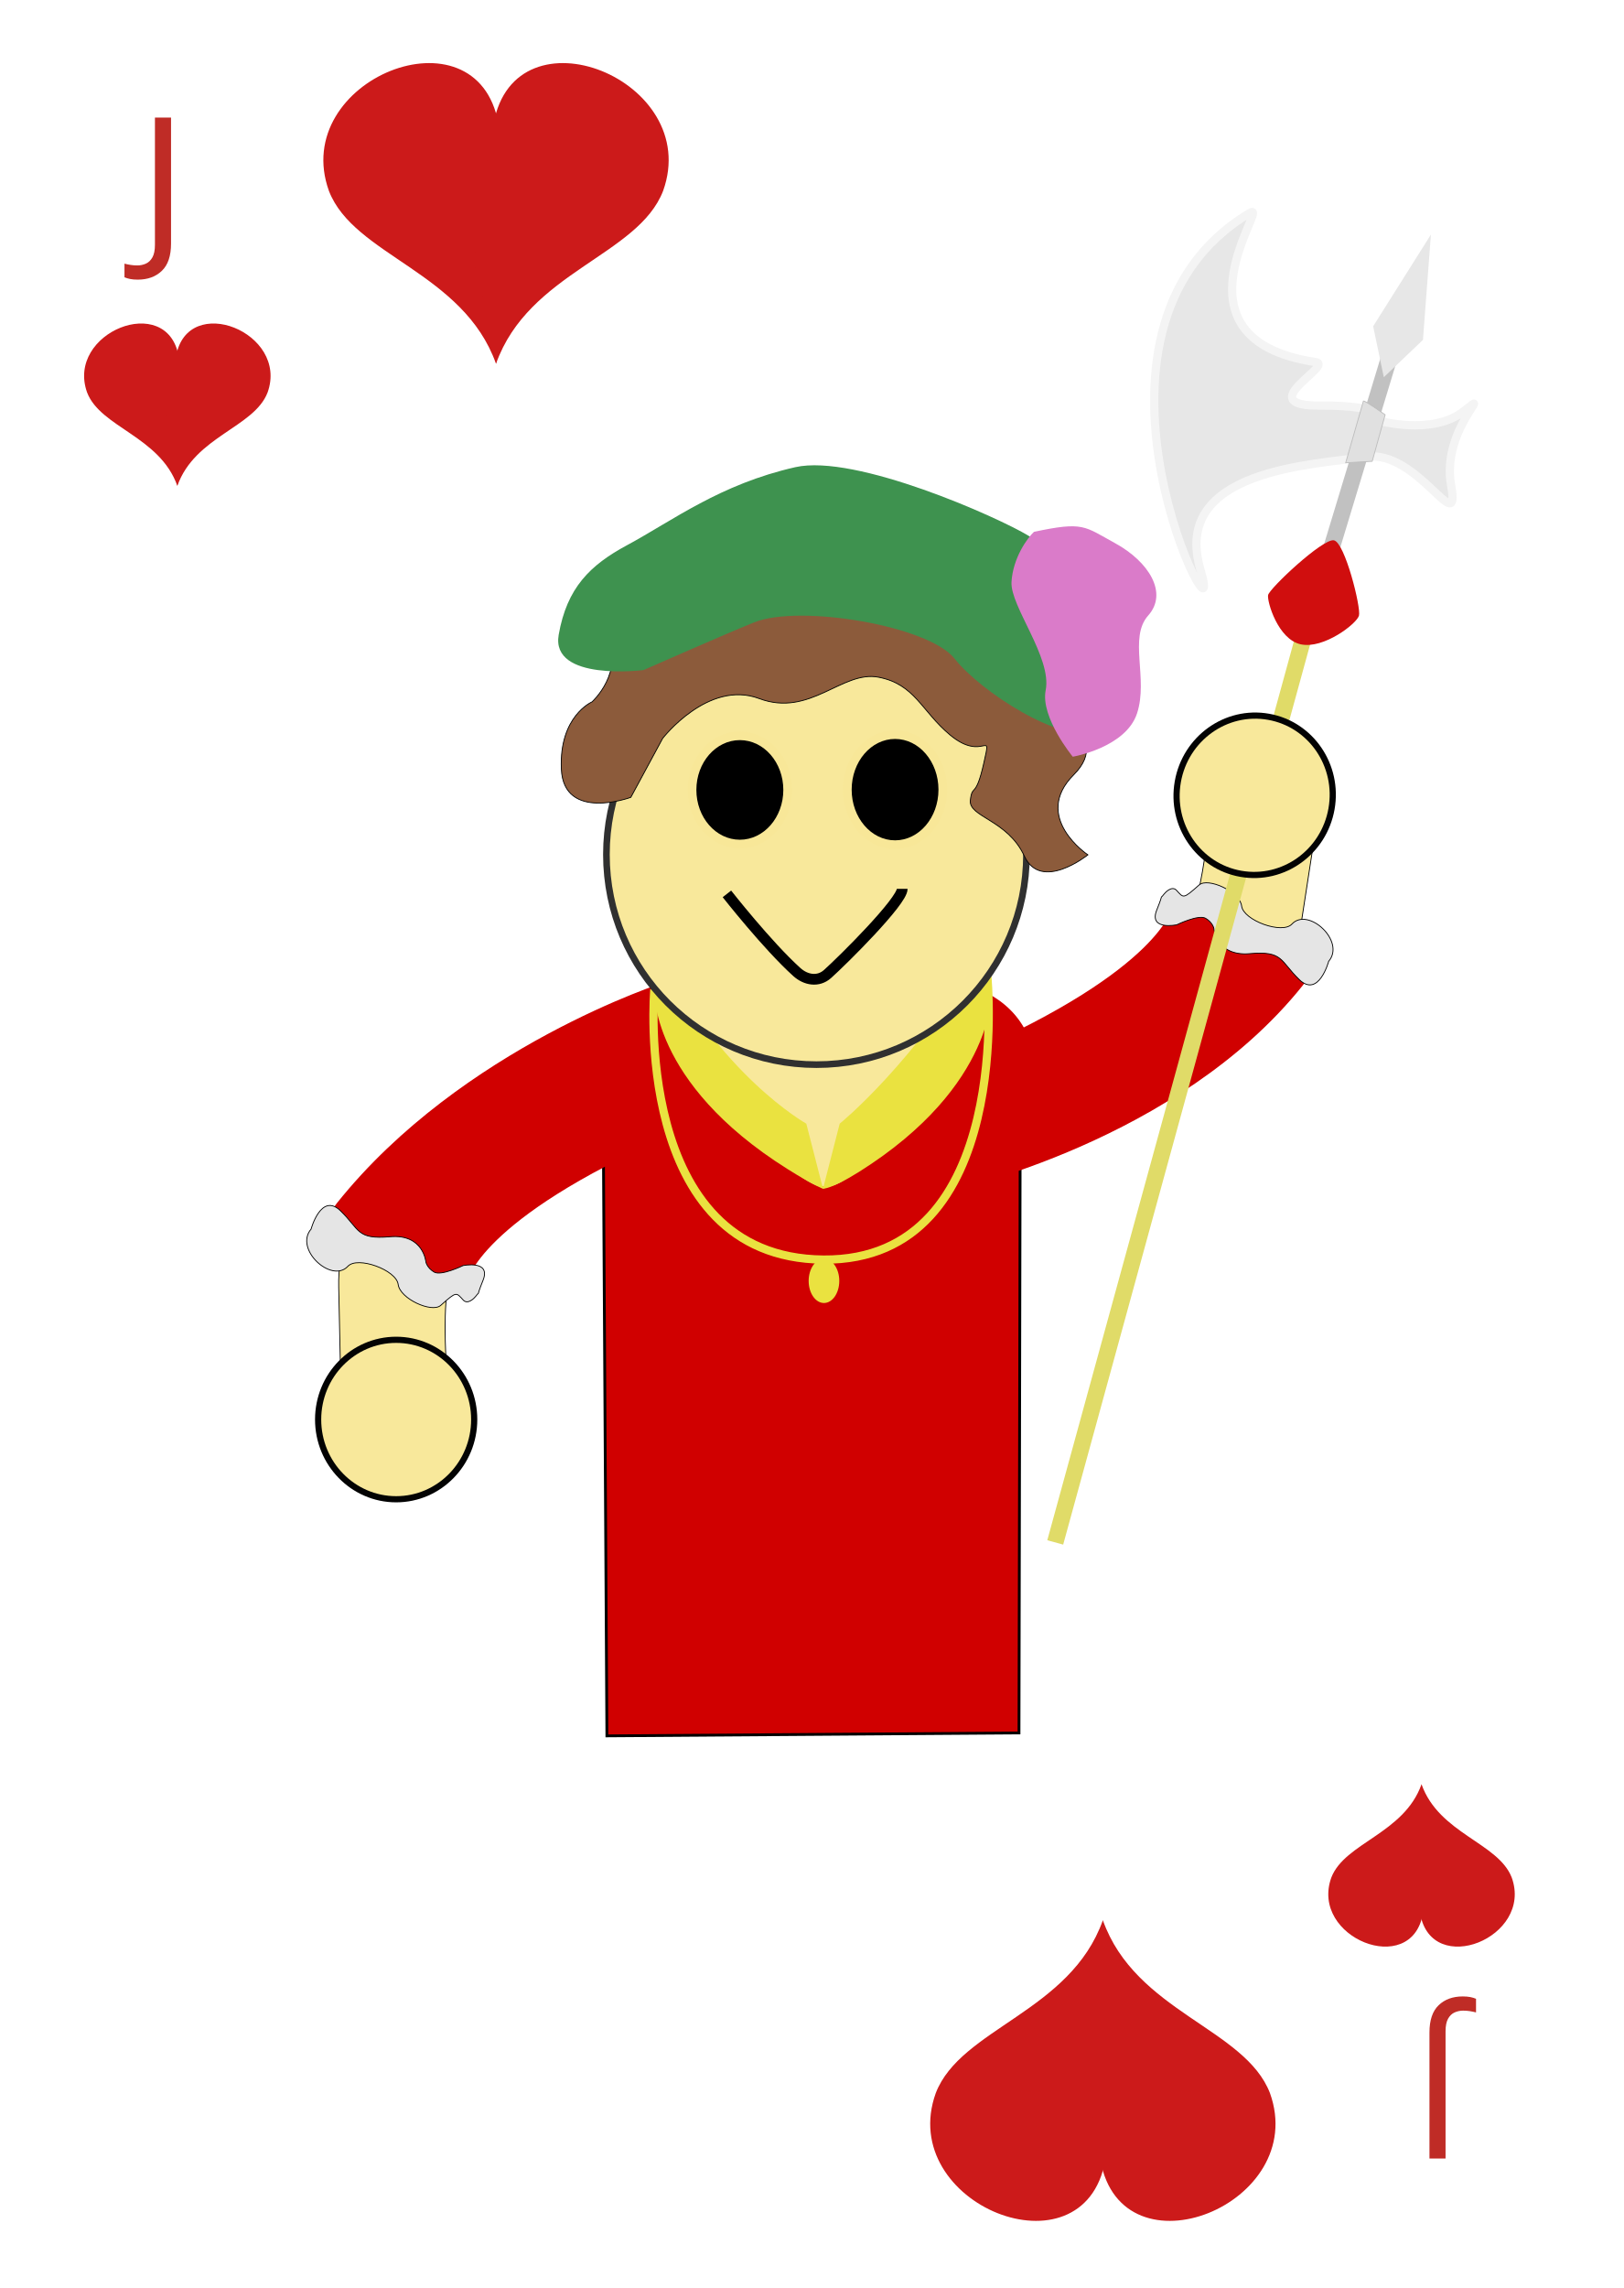
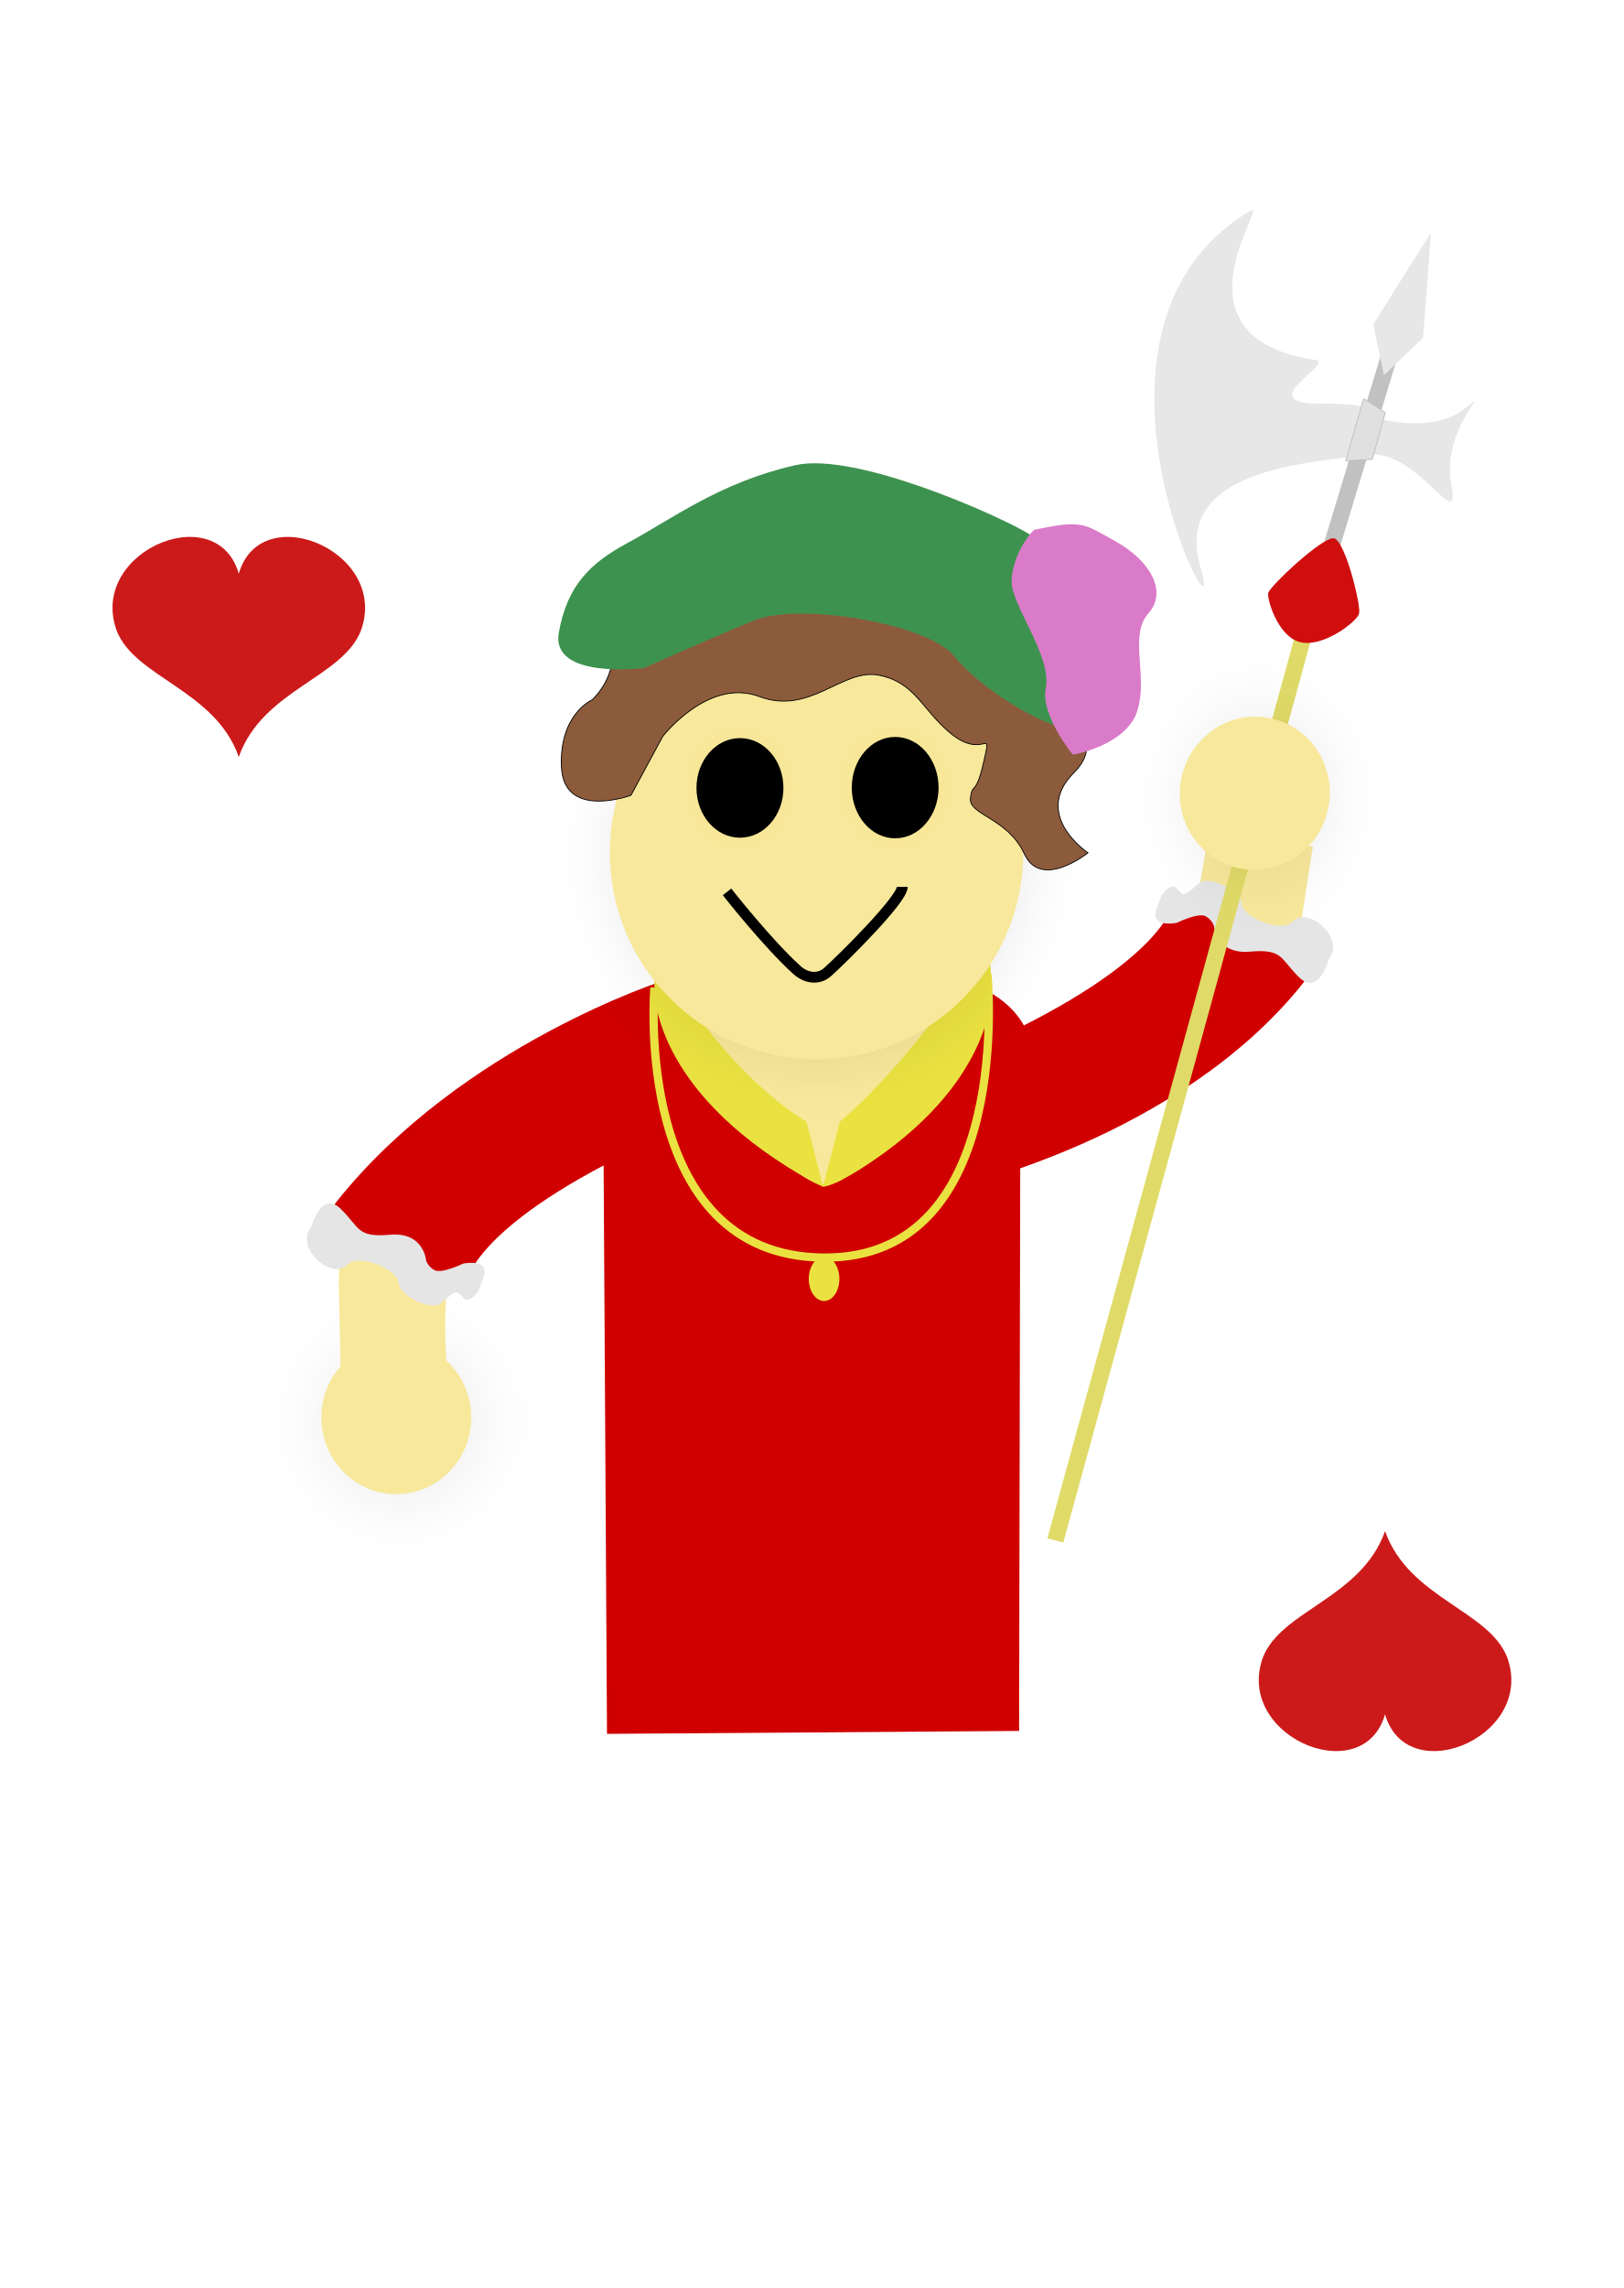
<svg xmlns="http://www.w3.org/2000/svg" width="443mm" height="624mm" viewBox="0 0 443 624" version="1.1" id="svg8">
  <defs id="defs2">
    <clipPath id="clipEmfPath1" clipPathUnits="userSpaceOnUse">
      <path id="path833" d="M 0,0 H 264.091 V 373.013 H 0 Z" />
    </clipPath>
    <pattern y="0" x="0" height="6" width="6" patternUnits="userSpaceOnUse" id="EMFhbasepattern" />
-     <filter height="1" y="-6.1138082e-06" width="1" x="-3.9509687e-06" id="filter1924" style="color-interpolation-filters:sRGB">
-       <feGaussianBlur id="feGaussianBlur1926" stdDeviation="0" />
+     <filter style="color-interpolation-filters:sRGB" id="filter12794" x="-0.551" y="-0.539" width="2.127" height="2.102">
+       <feFlood flood-opacity="0.082" flood-color="rgb(0,0,0)" result="flood" id="feFlood12784" />
+       <feComposite in="flood" in2="SourceGraphic" operator="in" result="composite1" id="feComposite12786" />
+       <feGaussianBlur in="composite1" stdDeviation="9.391" result="blur" id="feGaussianBlur12788" />
+       <feOffset dx="1" dy="1" result="offset" id="feOffset12790" />
+       <feComposite in="SourceGraphic" in2="offset" operator="over" result="composite2" id="feComposite12792" />
+     </filter>
+     <filter style="color-interpolation-filters:sRGB" id="filter1924-5" x="-3.9509687e-06" width="1" y="-6.1138081e-06" height="1">
+       <feGaussianBlur stdDeviation="0" id="feGaussianBlur1926-0" />
+     </filter>
+     <filter style="color-interpolation-filters:sRGB" id="filter35800" x="-0.551" y="-0.539" width="2.127" height="2.102">
+       <feFlood flood-opacity="0.082" flood-color="rgb(0,0,0)" result="flood" id="feFlood35790" />
+       <feComposite in="flood" in2="SourceGraphic" operator="in" result="composite1" id="feComposite35792" />
+       <feGaussianBlur in="composite1" stdDeviation="9.391" result="blur" id="feGaussianBlur35794" />
+       <feOffset dx="1" dy="1" result="offset" id="feOffset35796" />
+       <feComposite in="SourceGraphic" in2="offset" operator="over" result="composite2" id="feComposite35798" />
+     </filter>
+     <filter style="color-interpolation-filters:sRGB" id="filter35812" x="-0.551" y="-0.539" width="2.127" height="2.102">
+       <feFlood flood-opacity="0.082" flood-color="rgb(0,0,0)" result="flood" id="feFlood35802" />
+       <feComposite in="flood" in2="SourceGraphic" operator="in" result="composite1" id="feComposite35804" />
+       <feGaussianBlur in="composite1" stdDeviation="9.391" result="blur" id="feGaussianBlur35806" />
+       <feOffset dx="1" dy="1" result="offset" id="feOffset35808" />
+       <feComposite in="SourceGraphic" in2="offset" operator="over" result="composite2" id="feComposite35810" />
    </filter>
  </defs>
  <g id="layer1">
-     <path style="fill:#d00000;fill-opacity:1;stroke:#000000;stroke-width:0.761px;stroke-linecap:butt;stroke-linejoin:miter;stroke-opacity:1" d="m 164.455,286.933 1.109,186.488 112.426,-0.799 0.37,-185.689 z" id="path903" />
-     <path style="fill:#f8e89b;fill-opacity:1;stroke:#000000;stroke-width:0.225px;stroke-linecap:butt;stroke-linejoin:miter;stroke-opacity:1" d="m 147.379,285.141 c 0,0 -55.886,25.898 -54.977,65.882 0.909,39.984 0.454,22.718 0.454,22.718 l 28.99,-0.682 c 0,0 -1.034,-12.265 0.156,-21.405 1.19,-9.14 13.367,-32.53 28.104,-34.026 16.992,-1.725 -2.726,-32.487 -2.726,-32.487 z" id="path990" />
    <text id="text874" y="60.38" x="26.895" style="font-style:normal;font-weight:normal;font-size:27.566px;line-height:1.25;font-family:sans-serif;fill:#000000;fill-opacity:1;stroke:none;stroke-width:0.861" xml:space="preserve">
      <tspan id="tspan884" style="font-style:normal;font-variant:normal;font-weight:normal;font-stretch:normal;font-size:27.566px;font-family:'Fredoka One';-inkscape-font-specification:'Fredoka One';stroke-width:0.861" y="60.38" x="26.895" />
    </text>
-     <path id="path994" d="m 289.065,309.272 c 0,0 59.534,-15.8 65.582,-55.334 6.048,-39.534 3.497,-22.452 3.497,-22.452 l -28.667,-4.363 c 0,0 -1.111,12.258 -3.871,21.053 -2.759,8.795 -18.813,29.715 -33.585,28.629 -17.033,-1.252 -2.957,32.466 -2.957,32.466 z" style="fill:#f8e89b;fill-opacity:1;stroke:#000000;stroke-width:0.225px;stroke-linecap:butt;stroke-linejoin:miter;stroke-opacity:1" />
-     <path transform="matrix(0.85,0,0,0.85,36.51586,39.78779)" style="fill:#d00000;fill-opacity:1;stroke:none;stroke-width:0.265px;stroke-linecap:butt;stroke-linejoin:miter;stroke-opacity:1;filter:url(#filter1924)" d="m 262.623,335.139 c 0,0 72.421,-15.624 112.52,-65.748 12.829,-16.036 -41.828,-25.123 -41.828,-25.123 0,0 -3.608,19.778 -65.08,46.772 -68.02,29.87 -5.613,44.099 -5.613,44.099 z" id="path960" />
-     <path id="path936" d="m 181.343,267.876 c 0,0 -55.311,17.597 -89.395,60.202 -10.905,13.631 35.554,21.355 35.554,21.355 0,0 3.067,-16.811 55.318,-39.756 57.817,-25.389 -1.477,-41.801 -1.477,-41.801 z" style="fill:#d00000;fill-opacity:1;stroke:none;stroke-width:0.225px;stroke-linecap:butt;stroke-linejoin:miter;stroke-opacity:1" />
-     <path id="path1928" d="m 244.705,266.451 c -1.285,0 35.929,-4.001 37.911,25.381 1.458,21.613 -44.497,9.478 -44.497,9.478 z" style="fill:#d00000;fill-opacity:1;stroke:none;stroke-width:0.225px;stroke-linecap:butt;stroke-linejoin:miter;stroke-opacity:1" />
-     <path id="path1930" d="m 192.064,280.265 c 0,0 13.618,34.878 29.789,42.648 16.171,7.771 34.258,-48.431 34.258,-48.431 z" style="fill:#f8e89b;fill-opacity:1;stroke:none;stroke-width:0.275px;stroke-linecap:butt;stroke-linejoin:miter;stroke-opacity:1" />
-     <path style="fill:#eae240;fill-opacity:1;stroke:none;stroke-width:0.225px;stroke-linecap:butt;stroke-linejoin:miter;stroke-opacity:1" d="m 224.521,324.189 4.555,-17.739 c 0,0 20.128,-16.144 39.553,-48.676 1.356,-2.27 1.901,12.125 1.901,12.125 0,0 1.515,26.018 -36.229,49.73 -7.5,4.711 -9.78,4.561 -9.78,4.561 z" id="path1934" />
-     <path id="path1932" d="m 224.521,324.189 -4.555,-17.739 c 0,0 -23.984,-13.413 -40.517,-47.391 -1.157,-2.378 -0.938,10.84 -0.938,10.84 0,0 -1.43,25.209 36.314,48.921 7.5,4.711 9.695,5.37 9.695,5.37 z" style="fill:#eae240;fill-opacity:1;stroke:none;stroke-width:0.225px;stroke-linecap:butt;stroke-linejoin:miter;stroke-opacity:1" />
-     <path id="path1944" d="m 178.512,269.899 c 0,0 -6.37,73.173 46.108,73.628 52.478,0.454 44.712,-77.373 44.712,-77.373" style="fill:none;stroke:#eae240;stroke-width:2.249;stroke-linecap:butt;stroke-linejoin:miter;stroke-miterlimit:4;stroke-dasharray:none;stroke-opacity:1" />
-     <g id="g986" transform="matrix(0.85,0,0,0.85,32.881,10.70886)">
-       <circle style="fill:#f8e89b;fill-opacity:1;stroke:#303030;stroke-width:4.26;stroke-linecap:round;stroke-miterlimit:4;stroke-dasharray:none;stroke-opacity:1;paint-order:stroke fill markers" id="path883-1" cx="223.353" cy="261.587" r="66.344" />
-       <ellipse ry="15.979" rx="13.953" cy="240.852" cx="198.771" id="path900" style="fill:#000000;fill-opacity:1;stroke:#f8e798;stroke-width:5.544;stroke-linecap:round;stroke-miterlimit:4;stroke-dasharray:none;stroke-opacity:1;paint-order:stroke fill markers" />
-       <ellipse style="fill:#000000;fill-opacity:1;stroke:#f8e798;stroke-width:5.588;stroke-linecap:round;stroke-miterlimit:4;stroke-dasharray:none;stroke-opacity:1;paint-order:stroke fill markers" id="path900-2" cx="248.588" cy="240.762" rx="13.93" ry="16.264" />
-       <path id="path873" d="m 194.623,274.209 c 0,0 12.931,16.496 22.45,25.085 2.844,2.566 6.839,3.304 9.845,0.615 5.072,-4.538 23.966,-23.313 23.966,-27.313" style="fill:none;stroke:#000000;stroke-width:3.446;stroke-linecap:butt;stroke-linejoin:miter;stroke-miterlimit:4;stroke-dasharray:none;stroke-opacity:1" />
+     <g id="g9476" transform="translate(0.03007482,-0.5481666)">
+       <ellipse ry="20.9" rx="20.446" cy="387.145" cx="108.077" id="path992-4" style="fill:#f8e89b;fill-opacity:1;stroke:none;stroke-width:3.373;stroke-miterlimit:4;stroke-dasharray:none;stroke-opacity:1;paint-order:stroke fill markers;filter:url(#filter12794)" />
+       <path id="path903-8" d="m 164.455,286.933 1.109,186.488 112.426,-0.799 0.37,-185.689 z" style="fill:#d00000;fill-opacity:1;stroke:none;stroke-width:0.761px;stroke-linecap:butt;stroke-linejoin:miter;stroke-opacity:1" />
+       <path id="path990-7" d="m 147.379,285.141 c 0,0 -55.886,25.898 -54.977,65.882 0.909,39.984 0.454,22.718 0.454,22.718 l 28.99,-0.682 c 0,0 -1.034,-12.265 0.156,-21.405 1.19,-9.14 13.367,-32.53 28.104,-34.026 16.992,-1.725 -2.726,-32.487 -2.726,-32.487 z" style="fill:#f8e89b;fill-opacity:1;stroke:none;stroke-width:0.225px;stroke-linecap:butt;stroke-linejoin:miter;stroke-opacity:1" />
+       <path style="fill:#f8e89b;fill-opacity:1;stroke:none;stroke-width:0.225px;stroke-linecap:butt;stroke-linejoin:miter;stroke-opacity:1" d="m 289.065,309.272 c 0,0 59.534,-15.8 65.582,-55.334 6.048,-39.534 3.497,-22.452 3.497,-22.452 l -28.667,-4.363 c 0,0 -1.111,12.258 -3.871,21.053 -2.759,8.795 -18.813,29.715 -33.585,28.629 -17.033,-1.252 -2.957,32.466 -2.957,32.466 z" id="path994-1" />
+       <path transform="matrix(0.85,0,0,0.85,36.51586,39.78779)" id="path960-7" d="m 262.623,335.139 c 0,0 72.421,-15.624 112.52,-65.748 12.829,-16.036 -41.828,-25.123 -41.828,-25.123 0,0 -3.608,19.778 -65.08,46.772 -68.02,29.87 -5.613,44.099 -5.613,44.099 z" style="fill:#d00000;fill-opacity:1;stroke:none;stroke-width:0.265px;stroke-linecap:butt;stroke-linejoin:miter;stroke-opacity:1;filter:url(#filter1924-5)" />
+       <path style="fill:#d00000;fill-opacity:1;stroke:none;stroke-width:0.225px;stroke-linecap:butt;stroke-linejoin:miter;stroke-opacity:1" d="m 181.343,267.876 c 0,0 -55.311,17.597 -89.395,60.202 -10.905,13.631 35.554,21.355 35.554,21.355 0,0 3.067,-16.811 55.318,-39.756 57.817,-25.389 -1.477,-41.801 -1.477,-41.801 z" id="path936-2" />
+       <path style="fill:#d00000;fill-opacity:1;stroke:none;stroke-width:0.225px;stroke-linecap:butt;stroke-linejoin:miter;stroke-opacity:1" d="m 244.705,266.451 c -1.285,0 35.929,-4.001 37.911,25.381 1.458,21.613 -44.497,9.478 -44.497,9.478 z" id="path1928-7" />
+       <path style="fill:#f8e89b;fill-opacity:1;stroke:none;stroke-width:0.275px;stroke-linecap:butt;stroke-linejoin:miter;stroke-opacity:1" d="m 192.064,280.265 c 0,0 13.618,34.878 29.789,42.648 16.171,7.771 34.258,-48.431 34.258,-48.431 z" id="path1930-2" />
+       <path id="path1934-2" d="m 224.521,324.189 4.555,-17.739 c 0,0 20.128,-16.144 39.553,-48.676 1.356,-2.27 1.901,12.125 1.901,12.125 0,0 1.515,26.018 -36.229,49.73 -7.5,4.711 -9.78,4.561 -9.78,4.561 z" style="fill:#eae240;fill-opacity:1;stroke:none;stroke-width:0.225px;stroke-linecap:butt;stroke-linejoin:miter;stroke-opacity:1" />
+       <path style="fill:#eae240;fill-opacity:1;stroke:none;stroke-width:0.225px;stroke-linecap:butt;stroke-linejoin:miter;stroke-opacity:1" d="m 224.521,324.189 -4.555,-17.739 c 0,0 -23.984,-13.413 -40.517,-47.391 -1.157,-2.378 -0.938,10.84 -0.938,10.84 0,0 -1.43,25.209 36.314,48.921 7.5,4.711 9.695,5.37 9.695,5.37 z" id="path1932-6" />
+       <path style="fill:none;stroke:#eae240;stroke-width:2.249;stroke-linecap:butt;stroke-linejoin:miter;stroke-miterlimit:4;stroke-dasharray:none;stroke-opacity:1" d="m 178.512,269.899 c 0,0 -6.37,73.173 46.108,73.628 52.478,0.454 44.712,-77.373 44.712,-77.373" id="path1944-1" />
+       <g transform="matrix(0.85,0,0,0.85,32.881,10.70886)" id="g986-0">
+         <circle r="66.344" cy="261.587" cx="223.353" id="path883-1-6" style="fill:#f8e89b;fill-opacity:1;stroke:none;stroke-width:4.26;stroke-linecap:round;stroke-miterlimit:4;stroke-dasharray:none;stroke-opacity:1;paint-order:stroke fill markers;filter:url(#filter12794)" />
+         <ellipse style="fill:#000000;fill-opacity:1;stroke:#f8e798;stroke-width:5.544;stroke-linecap:round;stroke-miterlimit:4;stroke-dasharray:none;stroke-opacity:1;paint-order:stroke fill markers" id="path900-1" cx="198.771" cy="240.852" rx="13.953" ry="15.979" />
+         <ellipse ry="16.264" rx="13.93" cy="240.762" cx="248.588" id="path900-2-5" style="fill:#000000;fill-opacity:1;stroke:#f8e798;stroke-width:5.588;stroke-linecap:round;stroke-miterlimit:4;stroke-dasharray:none;stroke-opacity:1;paint-order:stroke fill markers" />
+         <path style="fill:none;stroke:#000000;stroke-width:3.446;stroke-linecap:butt;stroke-linejoin:miter;stroke-miterlimit:4;stroke-dasharray:none;stroke-opacity:1" d="m 194.623,274.209 c 0,0 12.931,16.496 22.45,25.085 2.844,2.566 6.839,3.304 9.845,0.615 5.072,-4.538 23.966,-23.313 23.966,-27.313" id="path873-9" />
+       </g>
+       <path id="path949-4" d="m 362.475,262.175 c 0,0 -2.731,10.12 -8.032,4.98 -5.301,-5.14 -4.337,-7.871 -13.494,-7.068 -9.156,0.803 -9.799,-6.908 -9.799,-6.908 0,0 -0.321,-1.606 -2.249,-2.731 -1.928,-1.124 -7.871,1.767 -7.871,1.767 0,0 -7.711,1.606 -5.462,-4.016 2.249,-5.622 0.482,-2.369 2.008,-4.377 0.389,-0.512 2.167,-2.327 3.376,-1.021 1.964,2.121 1.738,2.496 6.165,-1.438 2.402,-2.134 11.119,1.792 11.606,5.729 0.485,3.922 11.083,7.791 13.72,4.933 4.4,-4.77 14.71,4.654 10.033,10.15 z" style="fill:#e5e5e5;fill-opacity:1;stroke:none;stroke-width:0.225px;stroke-linecap:butt;stroke-linejoin:miter;stroke-opacity:1" />
+       <path style="fill:none;stroke:#e0db68;stroke-width:4.498;stroke-linecap:butt;stroke-linejoin:miter;stroke-miterlimit:4;stroke-dasharray:none;stroke-opacity:1" d="M 287.876,420.662 358.319,163.965" id="path1946-9" />
+       <ellipse transform="rotate(10)" style="fill:#f8e89b;fill-opacity:1;stroke:none;stroke-width:3.373;stroke-miterlimit:4;stroke-dasharray:none;stroke-opacity:1;paint-order:stroke fill markers;filter:url(#filter12794)" id="ellipse996-0" cx="374.747" cy="154.165" rx="20.446" ry="20.9" />
+       <path style="fill:#8c5b3b;fill-opacity:1;stroke:#000000;stroke-width:0.225px;stroke-linecap:butt;stroke-linejoin:miter;stroke-opacity:1" d="m 172.096,217.455 c 0,0 -18.313,6.747 -18.956,-7.711 -0.643,-14.458 8.353,-18.313 8.353,-18.313 0,0 8.996,-8.032 4.177,-18.634 -4.819,-10.602 18.956,-12.851 18.956,-12.851 0,0 30.758,10.368 31.401,1.694 0.643,-8.675 34.462,-4.907 34.462,-4.907 0,0 21.012,8.498 20.562,26.988 -0.237,9.719 12.491,8.434 12.491,8.434 0,0 20.958,7.571 9.392,19.137 -11.566,11.566 3.855,21.847 3.855,21.847 0,0 -12.766,10.244 -17.349,0.321 -4.583,-9.923 -15.265,-10.614 -14.722,-15.223 0.543,-4.609 1.422,-0.146 3.671,-10.105 2.249,-9.96 0,0 -9.226,-7.704 -7.824,-6.533 -9.543,-13.823 -19.497,-15.736 -9.955,-1.913 -18.665,11.041 -32.559,5.822 -13.895,-5.219 -26.335,10.878 -26.335,10.878 z" id="path934-9" />
+       <path style="fill:#e5e5e5;fill-opacity:1;stroke:none;stroke-width:0.225px;stroke-linecap:butt;stroke-linejoin:miter;stroke-opacity:1" d="m 84.868,335.205 c 0,0 2.731,-10.12 8.032,-4.98 5.301,5.14 4.337,7.871 13.494,7.068 9.156,-0.803 9.799,6.908 9.799,6.908 0,0 0.321,1.606 2.249,2.731 1.928,1.124 7.871,-1.767 7.871,-1.767 0,0 7.711,-1.606 5.462,4.016 -2.249,5.622 -0.482,2.369 -2.008,4.377 -0.389,0.512 -2.167,2.327 -3.376,1.021 -1.964,-2.121 -1.738,-2.496 -6.165,1.438 -2.402,2.134 -11.119,-1.792 -11.606,-5.729 -0.485,-3.922 -11.083,-7.791 -13.72,-4.933 -4.4,4.77 -14.71,-4.654 -10.033,-10.15 z" id="path938-1" />
+       <ellipse style="fill:#eae240;fill-opacity:1;stroke:none;stroke-width:6.747;stroke-linecap:round;stroke-opacity:1;paint-order:stroke fill markers" id="path1936-7" cx="224.786" cy="349.341" rx="4.177" ry="6.024" />
+       <path style="fill:#eae240;fill-opacity:1;stroke:none;stroke-width:0.225px;stroke-linecap:butt;stroke-linejoin:miter;stroke-opacity:1" d="m 224.196,323.352 c 0,0 0.246,0.547 0.763,-0.005 0.517,-0.552 -0.043,0.705 -0.058,0.705 -0.015,0 -0.38,0.137 -0.38,0.137 l -0.604,-0.483 z" id="path1938-7" />
+       <path style="fill:#3e924f;fill-opacity:1;stroke:none;stroke-width:0.225px;stroke-linecap:butt;stroke-linejoin:miter;stroke-opacity:1" d="m 175.549,182.751 c 0,0 -25.381,3.213 -23.132,-9.638 2.249,-12.851 8.587,-19.004 18.634,-24.417 12.458,-6.712 25.361,-16.636 45.927,-21.286 16.397,-3.707 55.393,13.699 63.63,18.716 11.907,7.253 14.474,10.637 22.201,27.568 4.292,9.405 13.961,19.296 -3.44,25.835 -9.553,3.59 -31.887,-10.907 -38.956,-19.903 -7.068,-8.996 -42.318,-14.876 -54.673,-9.891 -8.132,3.281 -30.191,13.017 -30.191,13.017 z" id="path1940-1" />
+       <path style="fill:#e7e7e7;fill-opacity:1;stroke:none;stroke-width:2.249;stroke-linecap:butt;stroke-linejoin:miter;stroke-miterlimit:4;stroke-dasharray:none;stroke-opacity:1" d="m 375.787,114.646 c 0,0 14.94,4.337 23.614,-2.57 8.675,-6.908 -6.265,4.98 -3.534,20.241 2.731,15.261 -9.115,-9.829 -23.132,-7.711 -14.017,2.119 -53.42,3.328 -45.227,30.797 8.193,27.469 -41.121,-64.874 13.494,-97.348 5.944,-3.534 -23.99,34.45 17.902,40.69 5.322,0.793 -17.75,11.999 1.191,11.869 18.941,-0.13 15.692,4.032 15.692,4.032 z" id="path1956-1" />
+       <path style="fill:#da7bc9;fill-opacity:1;stroke:none;stroke-width:0.21px;stroke-linecap:butt;stroke-linejoin:miter;stroke-opacity:1" d="m 282.068,145.051 c -1.75,1.646 -5.724,7.03 -6.121,13.659 -0.397,6.629 11.093,20.625 9.321,29.548 -1.466,7.382 7.388,18.119 7.388,18.119 0,0 14.48,-2.462 17.543,-11.836 3.114,-9.531 -2.379,-20.612 3.056,-26.697 5.435,-6.085 0.223,-14.64 -9.083,-19.722 -8.424,-4.6 -8.51,-5.965 -22.104,-3.072 z" id="path1942-5" />
+       <path style="fill:none;stroke:#c1c1c1;stroke-width:4.498;stroke-linecap:butt;stroke-linejoin:miter;stroke-miterlimit:4;stroke-dasharray:none;stroke-opacity:1" d="M 362.745,151.106 378.761,98.286" id="path1950-9" />
+       <path style="fill:#d00e0e;fill-opacity:1;stroke:none;stroke-width:0.225;stroke-linecap:butt;stroke-linejoin:miter;stroke-miterlimit:4;stroke-dasharray:none;stroke-opacity:1" d="m 354.883,175.73 c -6.239,-1.337 -9.246,-11.646 -8.94,-13.421 0.305,-1.775 14.958,-15.554 17.961,-14.95 3.003,0.603 7.432,18.344 6.835,20.538 -0.597,2.194 -9.616,9.169 -15.855,7.833 z" id="path1948-7" />
+       <path style="fill:#e7e7e7;fill-opacity:1;stroke:none;stroke-width:0.18px;stroke-linecap:butt;stroke-linejoin:miter;stroke-opacity:1" d="m 377.514,102.881 -2.904,-13.902 15.758,-25.019 -2.174,28.734 z" id="path1954-7" />
+       <path style="fill:#e0e0e0;fill-opacity:1;stroke:#bdbdbd;stroke-width:0.225px;stroke-linecap:butt;stroke-linejoin:miter;stroke-opacity:1" d="m 371.954,109.361 c 0.682,0 5.922,3.759 5.922,3.759 l -3.534,12.691 -7.229,0.402 z" id="path1958-6" />
    </g>
-     <path style="fill:#e5e5e5;fill-opacity:1;stroke:#000000;stroke-width:0.225px;stroke-linecap:butt;stroke-linejoin:miter;stroke-opacity:1" d="m 362.475,262.175 c 0,0 -2.731,10.12 -8.032,4.98 -5.301,-5.14 -4.337,-7.871 -13.494,-7.068 -9.156,0.803 -9.799,-6.908 -9.799,-6.908 0,0 -0.321,-1.606 -2.249,-2.731 -1.928,-1.124 -7.871,1.767 -7.871,1.767 0,0 -7.711,1.606 -5.462,-4.016 2.249,-5.622 0.482,-2.369 2.008,-4.377 0.389,-0.512 2.167,-2.327 3.376,-1.021 1.964,2.121 1.738,2.496 6.165,-1.438 2.402,-2.134 11.119,1.792 11.606,5.729 0.485,3.922 11.083,7.791 13.72,4.933 4.4,-4.77 14.71,4.654 10.033,10.15 z" id="path949" />
-     <path id="path1946" d="M 287.876,420.662 358.319,163.965" style="fill:none;stroke:#e0db68;stroke-width:4.498;stroke-linecap:butt;stroke-linejoin:miter;stroke-miterlimit:4;stroke-dasharray:none;stroke-opacity:1" />
-     <ellipse ry="20.9" rx="20.446" cy="154.165" cx="374.747" id="ellipse996" style="fill:#f8e89b;fill-opacity:1;stroke:#030303;stroke-width:3.373;stroke-miterlimit:4;stroke-dasharray:none;stroke-opacity:1;paint-order:stroke fill markers" transform="rotate(10)" />
-     <text xml:space="preserve" style="font-style:normal;font-weight:normal;font-size:6.985px;line-height:1.25;font-family:sans-serif;fill:#bf2c26;fill-opacity:1;stroke:none;stroke-width:0.175" x="37.77" y="66.966" id="text1076">
-       <tspan id="tspan1074" x="37.77" y="66.966" style="font-style:normal;font-variant:normal;font-weight:normal;font-stretch:normal;font-size:48.895px;font-family:'Fredoka One';-inkscape-font-specification:'Fredoka One';fill:#bf2c26;fill-opacity:1;stroke-width:0.175">J</tspan>
-     </text>
-     <ellipse style="fill:#f8e89b;fill-opacity:1;stroke:#030303;stroke-width:3.373;stroke-miterlimit:4;stroke-dasharray:none;stroke-opacity:1;paint-order:stroke fill markers" id="path992" cx="108.077" cy="387.145" rx="20.446" ry="20.9" />
-     <path id="path934" d="m 172.096,217.455 c 0,0 -18.313,6.747 -18.956,-7.711 -0.643,-14.458 8.353,-18.313 8.353,-18.313 0,0 8.996,-8.032 4.177,-18.634 -4.819,-10.602 18.956,-12.851 18.956,-12.851 0,0 30.758,10.368 31.401,1.694 0.643,-8.675 34.462,-4.907 34.462,-4.907 0,0 21.012,8.498 20.562,26.988 -0.237,9.719 12.491,8.434 12.491,8.434 0,0 20.958,7.571 9.392,19.137 -11.566,11.566 3.855,21.847 3.855,21.847 0,0 -12.766,10.244 -17.349,0.321 -4.583,-9.923 -15.265,-10.614 -14.722,-15.223 0.543,-4.609 1.422,-0.146 3.671,-10.105 2.249,-9.96 0,0 -9.226,-7.704 -7.824,-6.533 -9.543,-13.823 -19.497,-15.736 -9.955,-1.913 -18.665,11.041 -32.559,5.822 -13.895,-5.219 -26.335,10.878 -26.335,10.878 z" style="fill:#8c5b3b;fill-opacity:1;stroke:#000000;stroke-width:0.225px;stroke-linecap:butt;stroke-linejoin:miter;stroke-opacity:1" />
-     <path id="path938" d="m 84.868,335.205 c 0,0 2.731,-10.12 8.032,-4.98 5.301,5.14 4.337,7.871 13.494,7.068 9.156,-0.803 9.799,6.908 9.799,6.908 0,0 0.321,1.606 2.249,2.731 1.928,1.124 7.871,-1.767 7.871,-1.767 0,0 7.711,-1.606 5.462,4.016 -2.249,5.622 -0.482,2.369 -2.008,4.377 -0.389,0.512 -2.167,2.327 -3.376,1.021 -1.964,-2.121 -1.738,-2.496 -6.165,1.438 -2.402,2.134 -11.119,-1.792 -11.606,-5.729 -0.485,-3.922 -11.083,-7.791 -13.72,-4.933 -4.4,4.77 -14.71,-4.654 -10.033,-10.15 z" style="fill:#e5e5e5;fill-opacity:1;stroke:#000000;stroke-width:0.225px;stroke-linecap:butt;stroke-linejoin:miter;stroke-opacity:1" />
-     <ellipse ry="6.024" rx="4.177" cy="349.341" cx="224.786" id="path1936" style="fill:#eae240;fill-opacity:1;stroke:none;stroke-width:6.747;stroke-linecap:round;stroke-opacity:1;paint-order:stroke fill markers" />
-     <path id="path1938" d="m 224.196,323.352 c 0,0 0.246,0.547 0.763,-0.005 0.517,-0.552 -0.043,0.705 -0.058,0.705 -0.015,0 -0.38,0.137 -0.38,0.137 l -0.604,-0.483 z" style="fill:#eae240;fill-opacity:1;stroke:none;stroke-width:0.225px;stroke-linecap:butt;stroke-linejoin:miter;stroke-opacity:1" />
-     <path id="path1940" d="m 175.549,182.751 c 0,0 -25.381,3.213 -23.132,-9.638 2.249,-12.851 8.587,-19.004 18.634,-24.417 12.458,-6.712 25.361,-16.636 45.927,-21.286 16.397,-3.707 55.393,13.699 63.63,18.716 11.907,7.253 14.474,10.637 22.201,27.568 4.292,9.405 13.961,19.296 -3.44,25.835 -9.553,3.59 -31.887,-10.907 -38.956,-19.903 -7.068,-8.996 -42.318,-14.876 -54.673,-9.891 -8.132,3.281 -30.191,13.017 -30.191,13.017 z" style="fill:#3e924f;fill-opacity:1;stroke:none;stroke-width:0.225px;stroke-linecap:butt;stroke-linejoin:miter;stroke-opacity:1" />
-     <path id="path1956" d="m 375.787,114.646 c 0,0 14.94,4.337 23.614,-2.57 8.675,-6.908 -6.265,4.98 -3.534,20.241 2.731,15.261 -9.115,-9.829 -23.132,-7.711 -14.017,2.119 -53.42,3.328 -45.227,30.797 8.193,27.469 -41.121,-64.874 13.494,-97.348 5.944,-3.534 -23.99,34.45 17.902,40.69 5.322,0.793 -17.75,11.999 1.191,11.869 18.941,-0.13 15.692,4.032 15.692,4.032 z" style="fill:#e7e7e7;fill-opacity:1;stroke:#f4f4f4;stroke-width:2.249;stroke-linecap:butt;stroke-linejoin:miter;stroke-miterlimit:4;stroke-dasharray:none;stroke-opacity:1" />
-     <path id="path1942" d="m 282.068,145.051 c -1.75,1.646 -5.724,7.03 -6.121,13.659 -0.397,6.629 11.093,20.625 9.321,29.548 -1.466,7.382 7.388,18.119 7.388,18.119 0,0 14.48,-2.462 17.543,-11.836 3.114,-9.531 -2.379,-20.612 3.056,-26.697 5.435,-6.085 0.223,-14.64 -9.083,-19.722 -8.424,-4.6 -8.51,-5.965 -22.104,-3.072 z" style="fill:#da7bc9;fill-opacity:1;stroke:none;stroke-width:0.21px;stroke-linecap:butt;stroke-linejoin:miter;stroke-opacity:1" />
-     <path id="path1950" d="M 362.745,151.106 378.761,98.286" style="fill:none;stroke:#c1c1c1;stroke-width:4.498;stroke-linecap:butt;stroke-linejoin:miter;stroke-miterlimit:4;stroke-dasharray:none;stroke-opacity:1" />
-     <path id="path1948" d="m 354.883,175.73 c -6.239,-1.337 -9.246,-11.646 -8.94,-13.421 0.305,-1.775 14.958,-15.554 17.961,-14.95 3.003,0.603 7.432,18.344 6.835,20.538 -0.597,2.194 -9.616,9.169 -15.855,7.833 z" style="fill:#d00e0e;fill-opacity:1;stroke:none;stroke-width:0.225;stroke-linecap:butt;stroke-linejoin:miter;stroke-miterlimit:4;stroke-dasharray:none;stroke-opacity:1" />
-     <path id="path1954" d="m 377.514,102.881 -2.904,-13.902 15.758,-25.019 -2.174,28.734 z" style="fill:#e7e7e7;fill-opacity:1;stroke:none;stroke-width:0.18px;stroke-linecap:butt;stroke-linejoin:miter;stroke-opacity:1" />
-     <path id="path1958" d="m 371.954,109.361 c 0.682,0 5.922,3.759 5.922,3.759 l -3.534,12.691 -7.229,0.402 z" style="fill:#e0e0e0;fill-opacity:1;stroke:#bdbdbd;stroke-width:0.225px;stroke-linecap:butt;stroke-linejoin:miter;stroke-opacity:1" />
-     <text id="text875" y="-553.78" x="-398.859" style="font-style:normal;font-weight:normal;font-size:6.985px;line-height:1.25;font-family:sans-serif;fill:#bf2c26;fill-opacity:1;stroke:none;stroke-width:0.175" xml:space="preserve" transform="scale(-1)">
-       <tspan style="font-style:normal;font-variant:normal;font-weight:normal;font-stretch:normal;font-size:48.895px;font-family:'Fredoka One';-inkscape-font-specification:'Fredoka One';fill:#bf2c26;fill-opacity:1;stroke-width:0.175" y="-553.78" x="-398.859" id="tspan873">J</tspan>
-     </text>
-     <g id="layer1-9" transform="matrix(2.415765,0,0,2.415765,70.4266,-7.326023)">
-       <path id="path832" d="M 26.861,44.099 C 23.177,33.738 10.816,31.905 7.993,24.589 3.469,12.028 24.699,3.542 27.128,16.972 c 4.226,23.362 0.96,14.102 -0.267,27.128 z" style="fill:#cc1a1a;fill-opacity:1;stroke:none;stroke-width:0.265px;stroke-linecap:butt;stroke-linejoin:miter;stroke-opacity:1" />
-       <path style="fill:#cc1a1a;fill-opacity:1;stroke:none;stroke-width:0.265px;stroke-linecap:butt;stroke-linejoin:miter;stroke-opacity:1" d="M 26.861,44.099 C 30.544,33.738 42.905,31.905 45.728,24.589 50.252,12.028 29.023,3.542 26.593,16.972 22.367,40.333 25.634,31.073 26.861,44.099 Z" id="path834" />
-     </g>
-     <g transform="matrix(2.415765,0,0,-2.415765,235.9802,630.2308)" id="g906">
-       <path style="fill:#cc1a1a;fill-opacity:1;stroke:none;stroke-width:0.265px;stroke-linecap:butt;stroke-linejoin:miter;stroke-opacity:1" d="M 26.861,44.099 C 23.177,33.738 10.816,31.905 7.993,24.589 3.469,12.028 24.699,3.542 27.128,16.972 c 4.226,23.362 0.96,14.102 -0.267,27.128 z" id="path901" />
-       <path id="path904" d="M 26.861,44.099 C 30.544,33.738 42.905,31.905 45.728,24.589 50.252,12.028 29.023,3.542 26.593,16.972 22.367,40.333 25.634,31.073 26.861,44.099 Z" style="fill:#cc1a1a;fill-opacity:1;stroke:none;stroke-width:0.265px;stroke-linecap:butt;stroke-linejoin:miter;stroke-opacity:1" />
-     </g>
-     <g transform="matrix(1.304513,0,0,1.304513,13.34096,74.98049)" id="g912">
-       <path style="fill:#cc1a1a;fill-opacity:1;stroke:none;stroke-width:0.265px;stroke-linecap:butt;stroke-linejoin:miter;stroke-opacity:1" d="M 26.861,44.099 C 23.177,33.738 10.816,31.905 7.993,24.589 3.469,12.028 24.699,3.542 27.128,16.972 c 4.226,23.362 0.96,14.102 -0.267,27.128 z" id="path908" />
-       <path id="path910" d="M 26.861,44.099 C 30.544,33.738 42.905,31.905 45.728,24.589 50.252,12.028 29.023,3.542 26.593,16.972 22.367,40.333 25.634,31.073 26.861,44.099 Z" style="fill:#cc1a1a;fill-opacity:1;stroke:none;stroke-width:0.265px;stroke-linecap:butt;stroke-linejoin:miter;stroke-opacity:1" />
-     </g>
-     <g id="g918" transform="matrix(1.304513,0,0,-1.304513,352.7636,544.1445)">
-       <path id="path914" d="M 26.861,44.099 C 23.177,33.738 10.816,31.905 7.993,24.589 3.469,12.028 24.699,3.542 27.128,16.972 c 4.226,23.362 0.96,14.102 -0.267,27.128 z" style="fill:#cc1a1a;fill-opacity:1;stroke:none;stroke-width:0.265px;stroke-linecap:butt;stroke-linejoin:miter;stroke-opacity:1" />
-       <path style="fill:#cc1a1a;fill-opacity:1;stroke:none;stroke-width:0.265px;stroke-linecap:butt;stroke-linejoin:miter;stroke-opacity:1" d="M 26.861,44.099 C 30.544,33.738 42.905,31.905 45.728,24.589 50.252,12.028 29.023,3.542 26.593,16.972 22.367,40.333 25.634,31.073 26.861,44.099 Z" id="path916" />
+     <g id="g38541">
+       <g id="g947" transform="matrix(1.76702,0,0,-1.76702,330.3925,495.5171)">
+         <path id="path943" d="M 26.861,44.099 C 23.177,33.738 10.816,31.905 7.993,24.589 3.469,12.028 24.699,3.542 27.128,16.972 c 4.226,23.362 0.96,14.102 -0.267,27.128 z" style="fill:#cc1a1a;fill-opacity:1;stroke:none;stroke-width:0.265px;stroke-linecap:butt;stroke-linejoin:miter;stroke-opacity:1" />
+         <path style="fill:#cc1a1a;fill-opacity:1;stroke:none;stroke-width:0.265px;stroke-linecap:butt;stroke-linejoin:miter;stroke-opacity:1" d="M 26.861,44.099 C 30.544,33.738 42.905,31.905 45.728,24.589 50.252,12.028 29.023,3.542 26.593,16.972 22.367,40.333 25.634,31.073 26.861,44.099 Z" id="path945" />
+       </g>
+       <g id="g32977" transform="matrix(-1.76702,0,0,1.76702,112.6075,128.4829)">
+         <path id="path32973" d="M 26.861,44.099 C 23.177,33.738 10.816,31.905 7.993,24.589 3.469,12.028 24.699,3.542 27.128,16.972 c 4.226,23.362 0.96,14.102 -0.267,27.128 z" style="fill:#cc1a1a;fill-opacity:1;stroke:none;stroke-width:0.265px;stroke-linecap:butt;stroke-linejoin:miter;stroke-opacity:1" />
+         <path style="fill:#cc1a1a;fill-opacity:1;stroke:none;stroke-width:0.265px;stroke-linecap:butt;stroke-linejoin:miter;stroke-opacity:1" d="M 26.861,44.099 C 30.544,33.738 42.905,31.905 45.728,24.589 50.252,12.028 29.023,3.542 26.593,16.972 22.367,40.333 25.634,31.073 26.861,44.099 Z" id="path32975" />
+       </g>
+       <text id="text11445" y="123.629" x="64.721" style="font-style:normal;font-weight:normal;font-size:84.667px;line-height:1.25;font-family:sans-serif;fill:#cc1616;fill-opacity:1;stroke:none;stroke-width:0.397" xml:space="preserve">
+         <tspan style="font-style:normal;font-variant:normal;font-weight:normal;font-stretch:normal;font-size:84.667px;font-family:'Fredoka One';-inkscape-font-specification:'Fredoka One';text-align:center;text-anchor:middle;fill:#cc1616;fill-opacity:1;stroke-width:0.397" y="123.629" x="64.721" id="tspan11443">J</tspan>
+       </text>
+       <text id="text7592" y="-500.371" x="-378.279" style="font-style:normal;font-weight:normal;font-size:84.667px;line-height:1.25;font-family:sans-serif;fill:#cc1616;fill-opacity:1;stroke:none;stroke-width:0.397" xml:space="preserve" transform="scale(-1)">
+         <tspan style="font-style:normal;font-variant:normal;font-weight:normal;font-stretch:normal;font-size:84.667px;font-family:'Fredoka One';-inkscape-font-specification:'Fredoka One';text-align:center;text-anchor:middle;fill:#cc1616;fill-opacity:1;stroke-width:0.397" y="-500.371" x="-378.279" id="tspan7590">J</tspan>
+       </text>
    </g>
  </g>
</svg>
